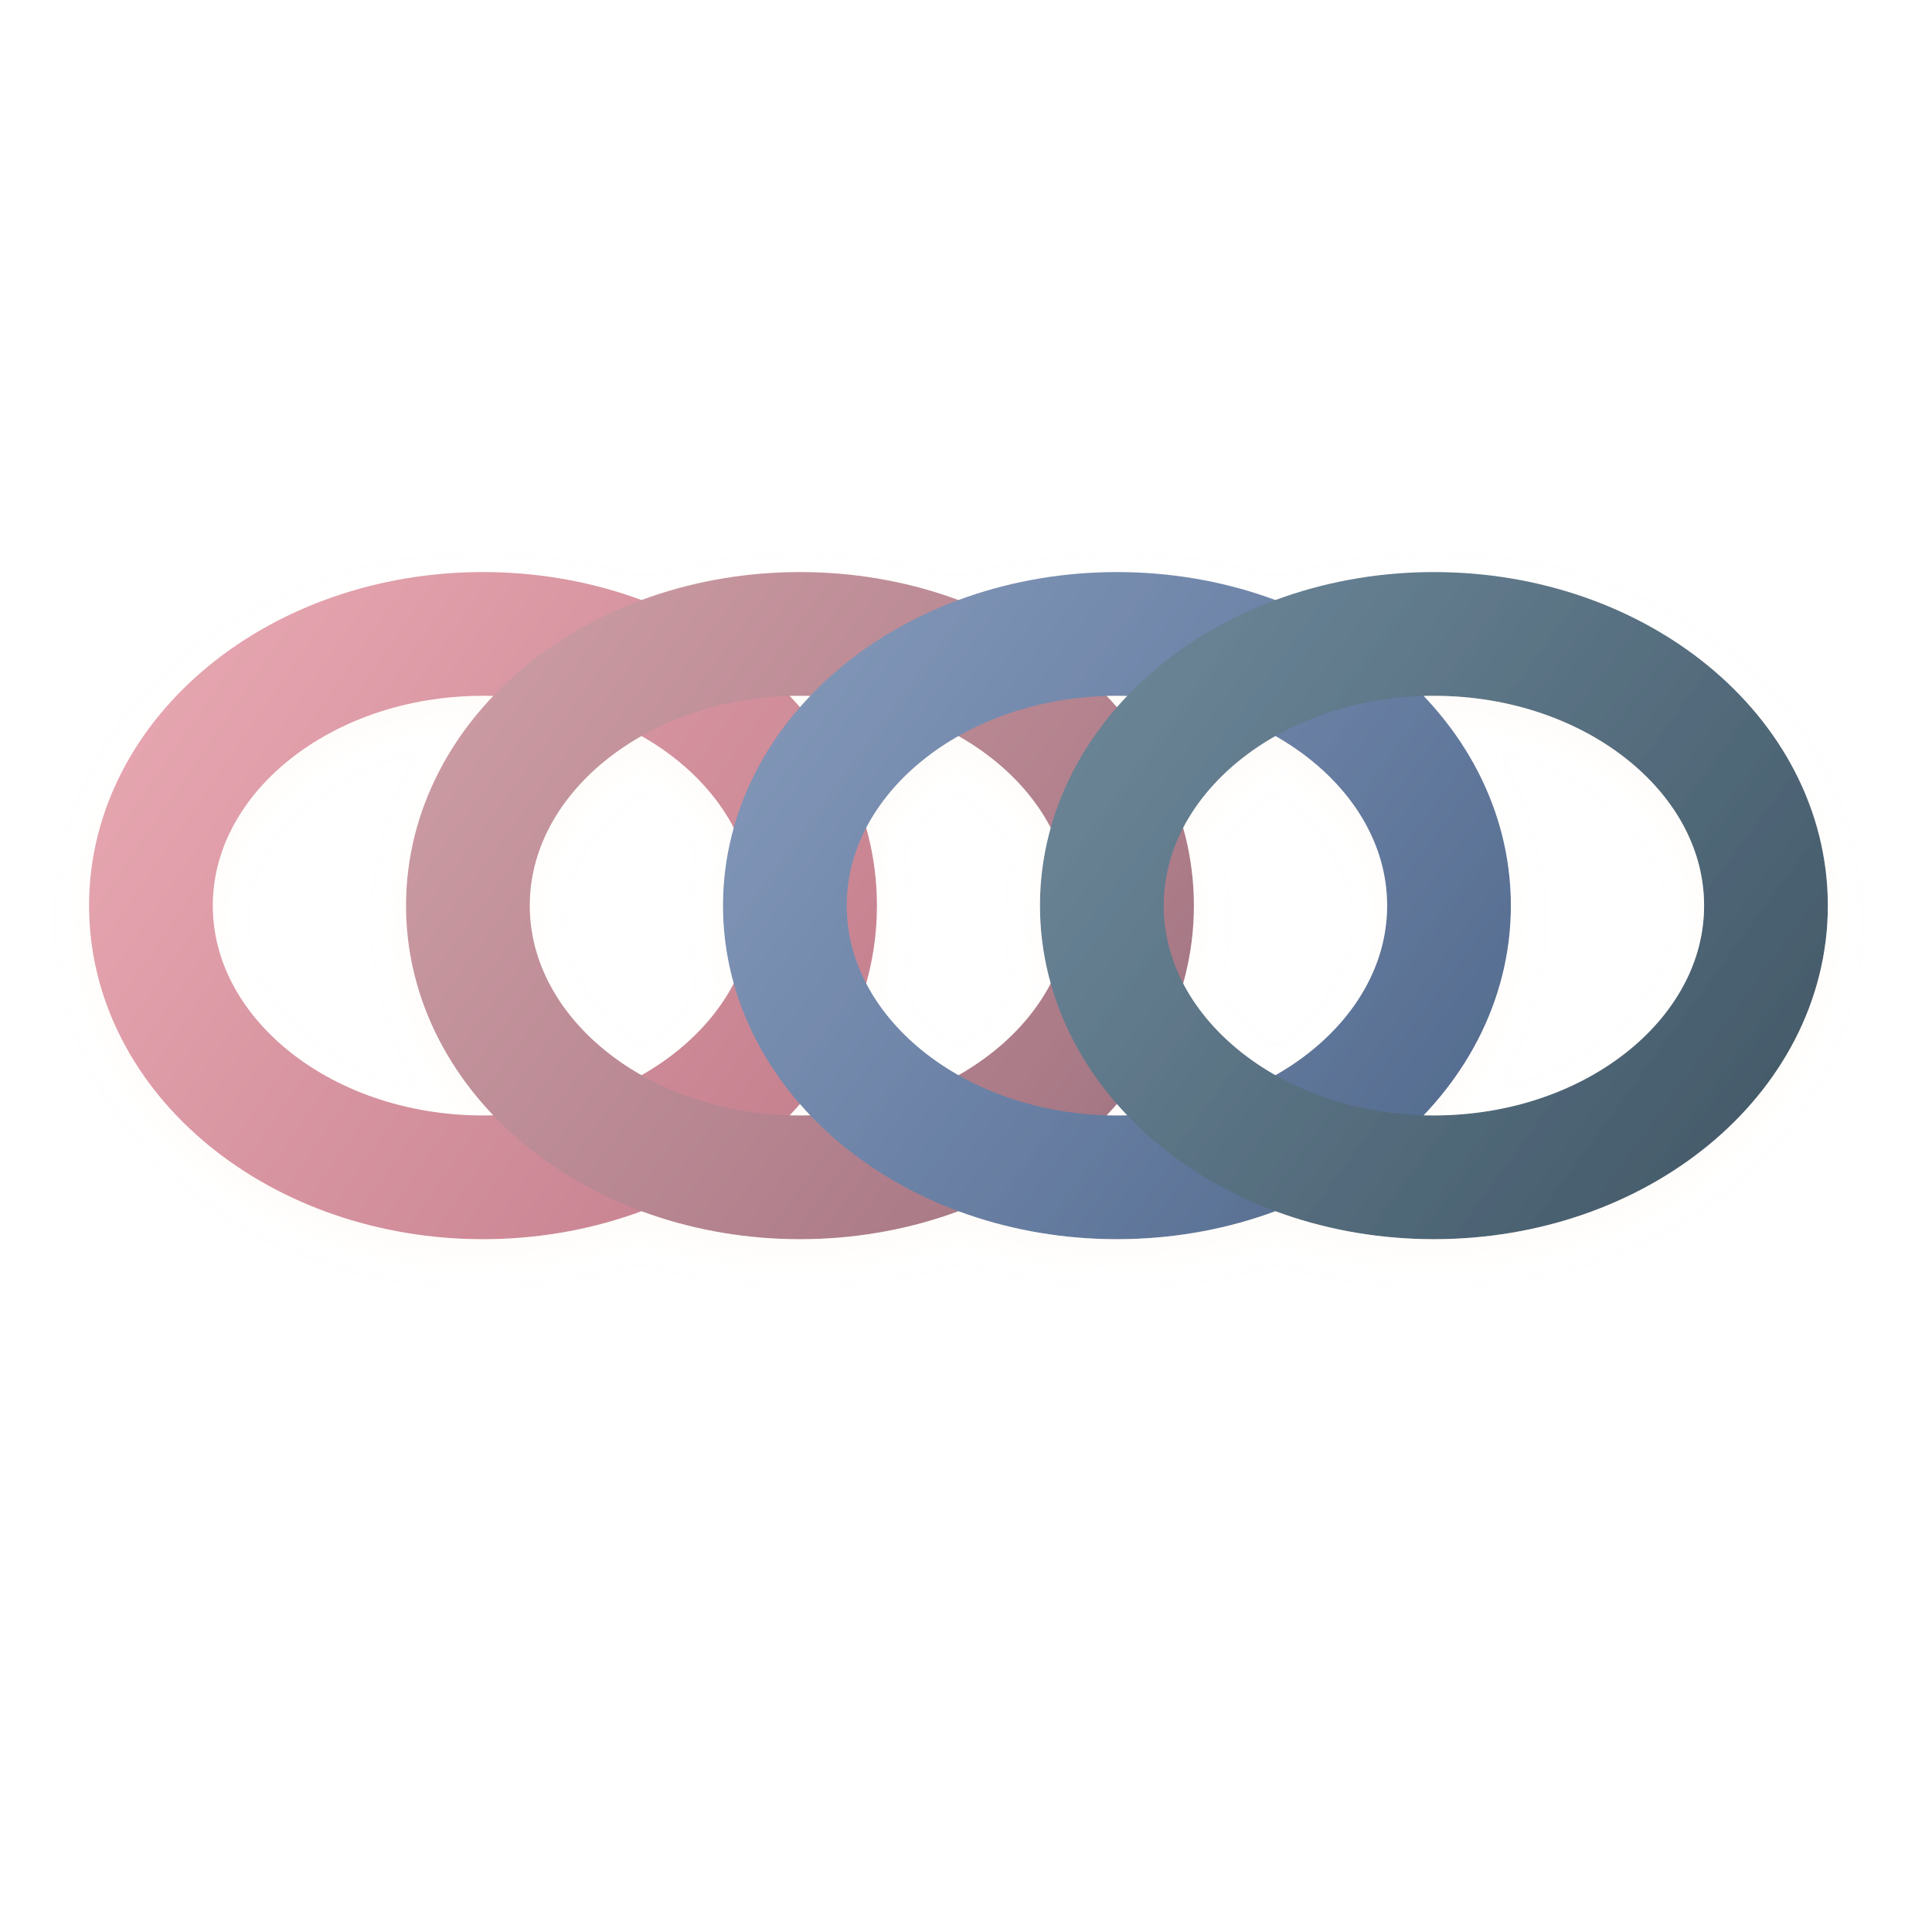
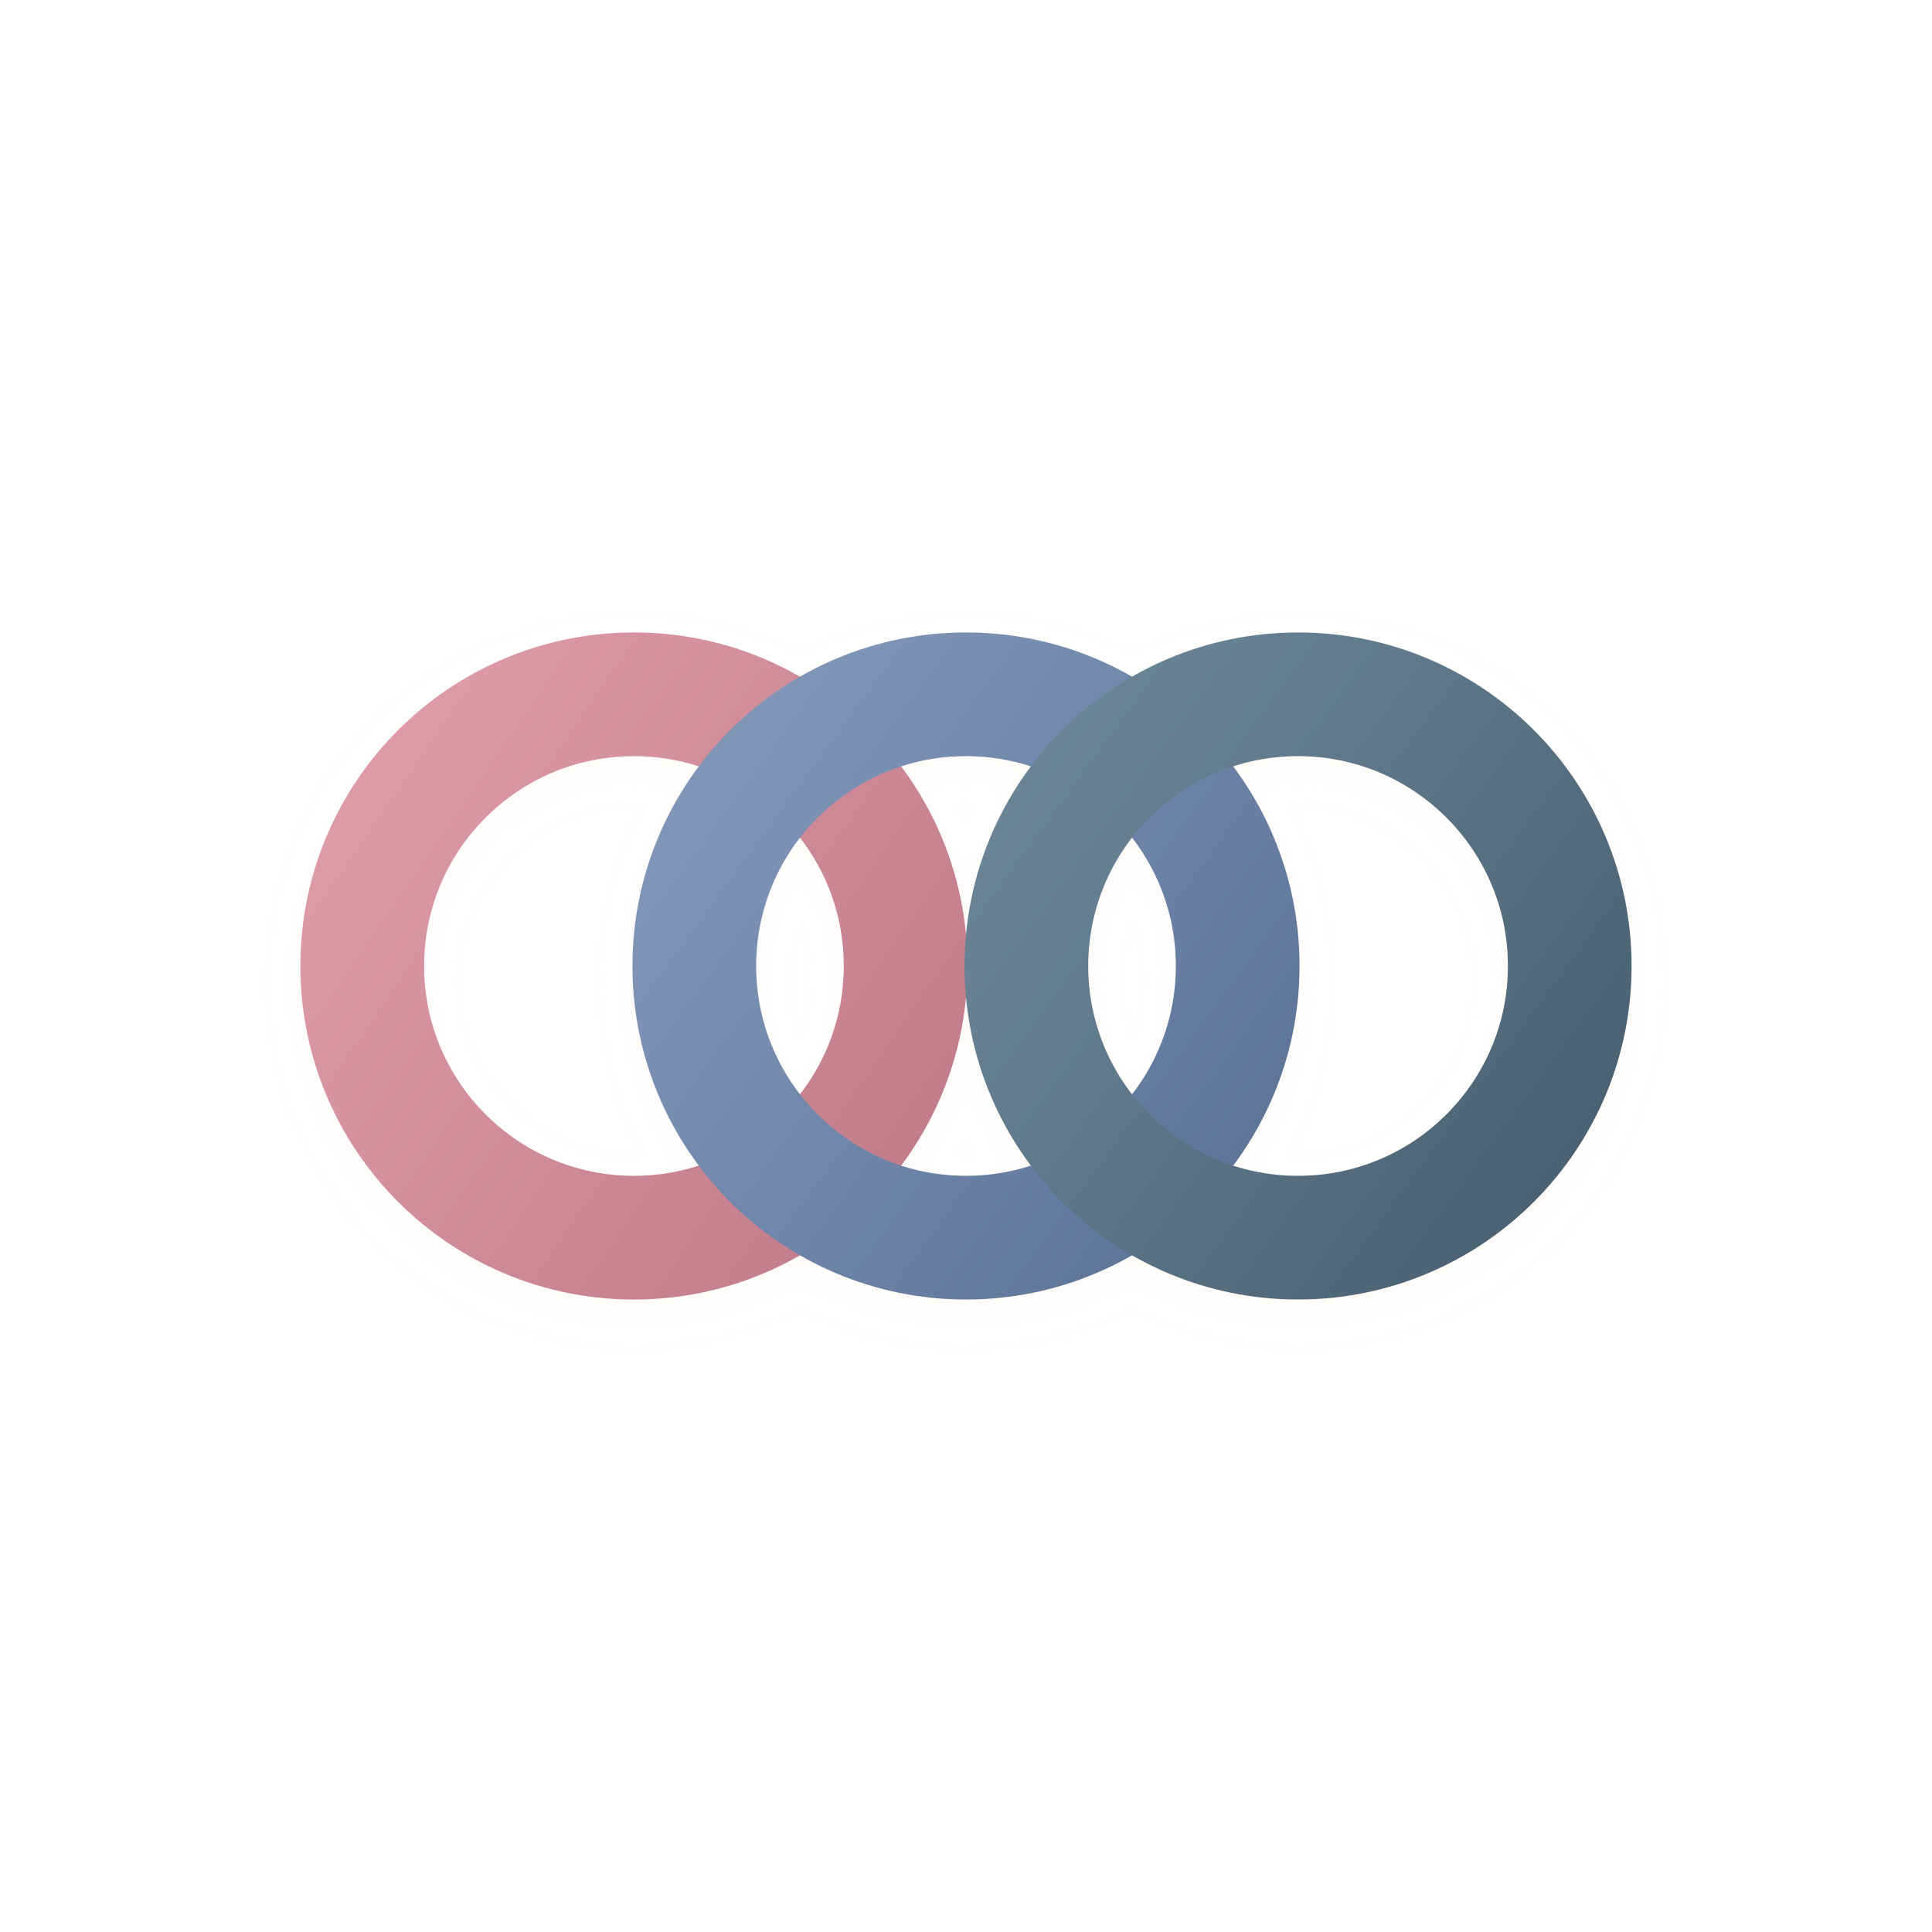
<svg xmlns="http://www.w3.org/2000/svg" width="128" height="128" viewBox="0 0 128 128" role="img" aria-label="A3 icon">
  <defs>
    <filter id="d" x="-35%" y="-35%" width="170%" height="170%" color-interpolation-filters="sRGB">
      <feDropShadow dx="0" dy="10" stdDeviation="6" flood-color="#2b211d" flood-opacity=".17" />
      <feDropShadow dx="0" dy="1" stdDeviation="1" flood-color="#fffaf4" flood-opacity=".5" />
    </filter>
    <linearGradient id="rose" x1="18" y1="30" x2="108" y2="92" gradientUnits="userSpaceOnUse">
      <stop stop-color="#e7a7b1" />
      <stop offset=".58" stop-color="#c17b8a" />
      <stop offset="1" stop-color="#8f5d6f" />
-     </linearGradient>
-     <linearGradient id="blush" x1="18" y1="28" x2="108" y2="94" gradientUnits="userSpaceOnUse">
-       <stop stop-color="#d9a9ae" />
-       <stop offset=".58" stop-color="#ad7c89" />
-       <stop offset="1" stop-color="#765968" />
    </linearGradient>
    <linearGradient id="blue" x1="18" y1="28" x2="108" y2="94" gradientUnits="userSpaceOnUse">
      <stop stop-color="#9fb1ce" />
      <stop offset=".55" stop-color="#6d84a8" />
      <stop offset="1" stop-color="#445c7e" />
    </linearGradient>
    <linearGradient id="slate" x1="18" y1="28" x2="108" y2="94" gradientUnits="userSpaceOnUse">
      <stop stop-color="#8aa7b2" />
      <stop offset=".56" stop-color="#657f91" />
      <stop offset="1" stop-color="#415766" />
    </linearGradient>
  </defs>
  <g filter="url(#d)" fill="none" stroke-linecap="round" stroke-width="8.2">
-     <ellipse cx="32" cy="60" rx="22" ry="18" stroke="url(#rose)" />
-     <ellipse cx="53" cy="60" rx="22" ry="18" stroke="url(#blush)" />
-     <ellipse cx="74" cy="60" rx="22" ry="18" stroke="url(#blue)" />
-     <ellipse cx="95" cy="60" rx="22" ry="18" stroke="url(#slate)" />
+     <circle cx="42" cy="64" r="18" stroke="url(#rose)" />
+     <circle cx="64" cy="64" r="18" stroke="url(#blue)" />
+     <circle cx="86" cy="64" r="18" stroke="url(#slate)" />
  </g>
</svg>
